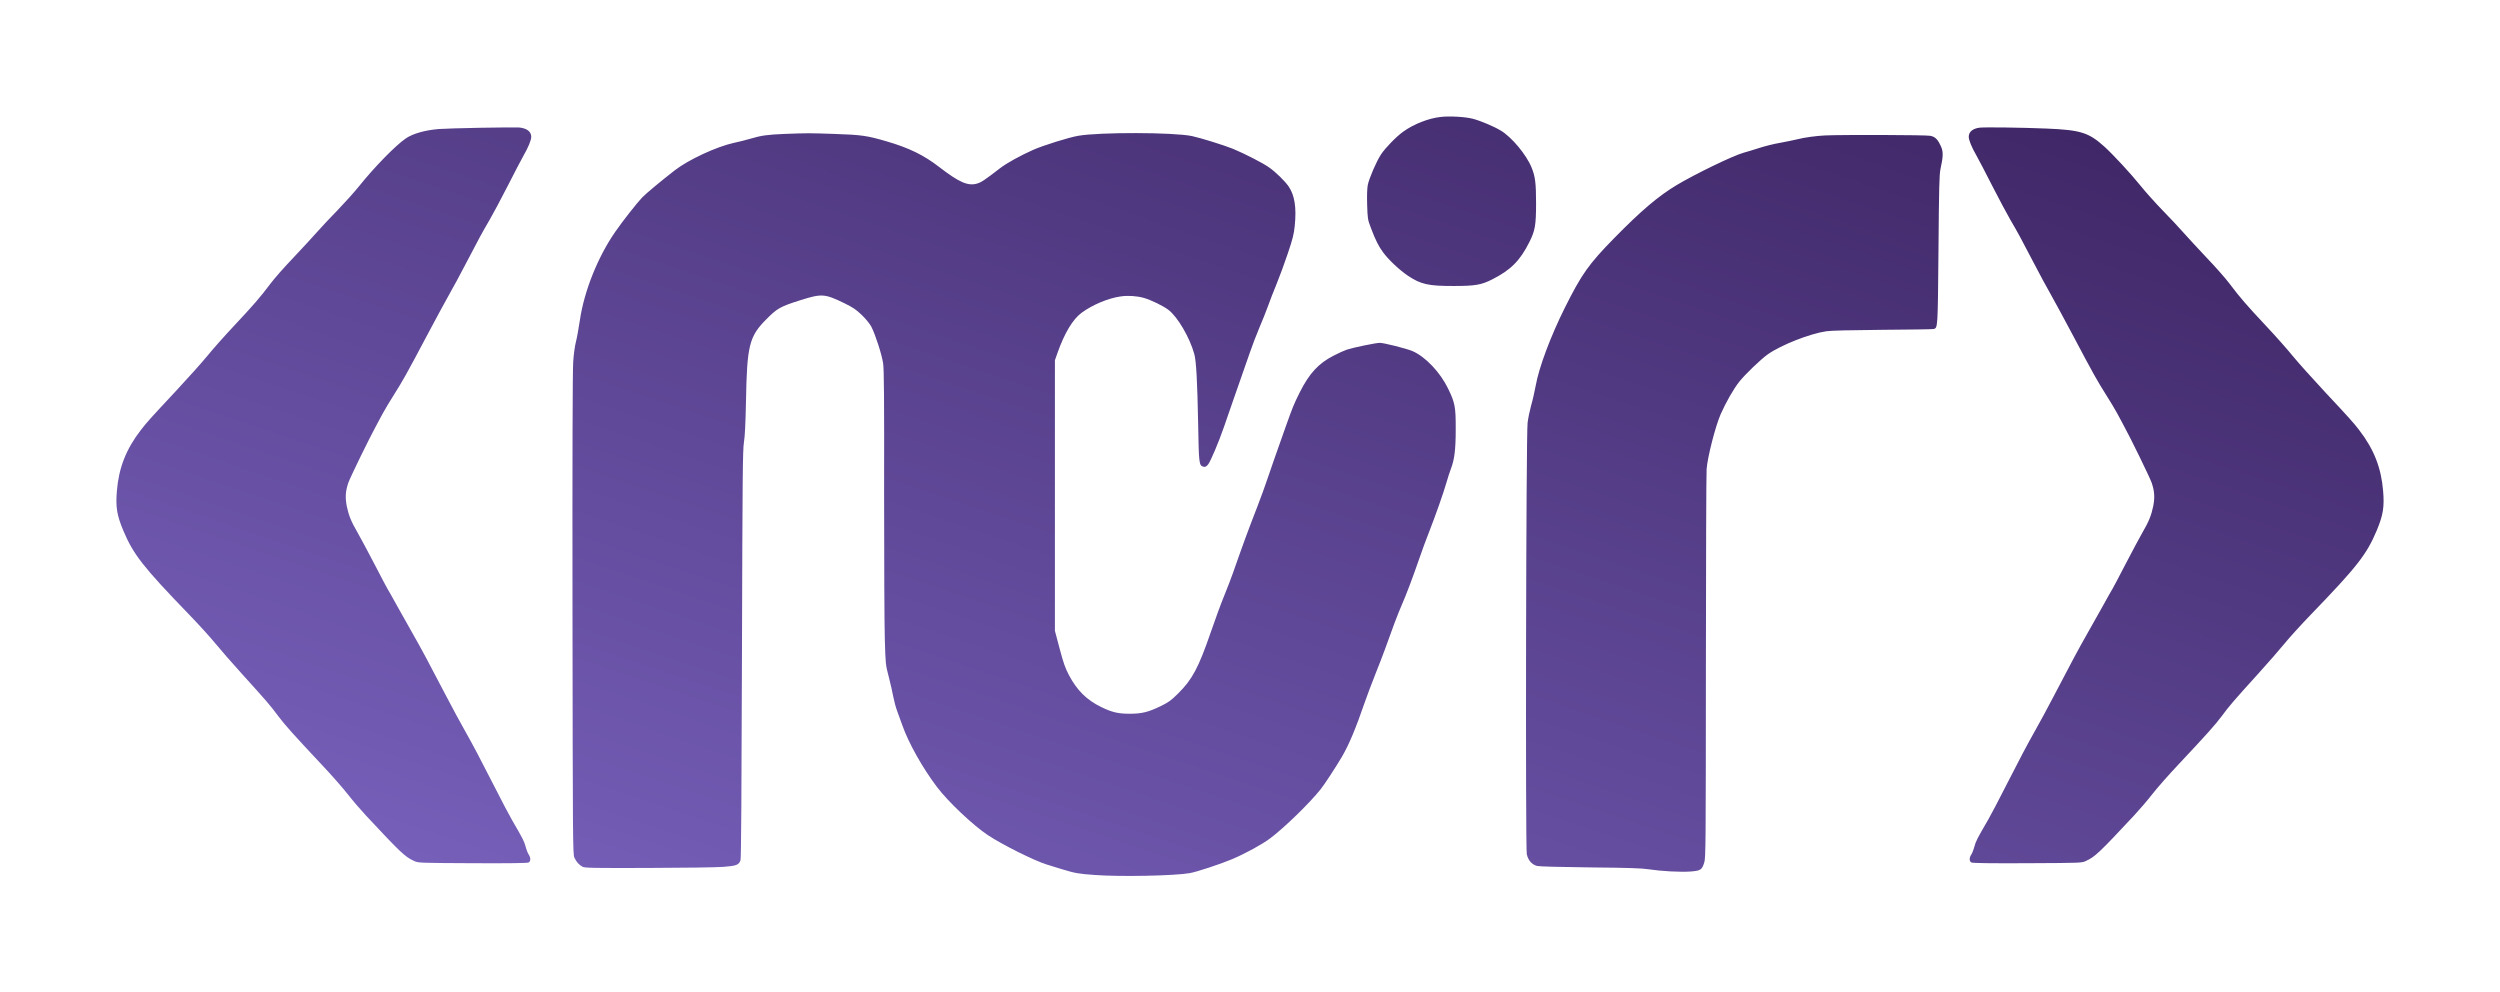
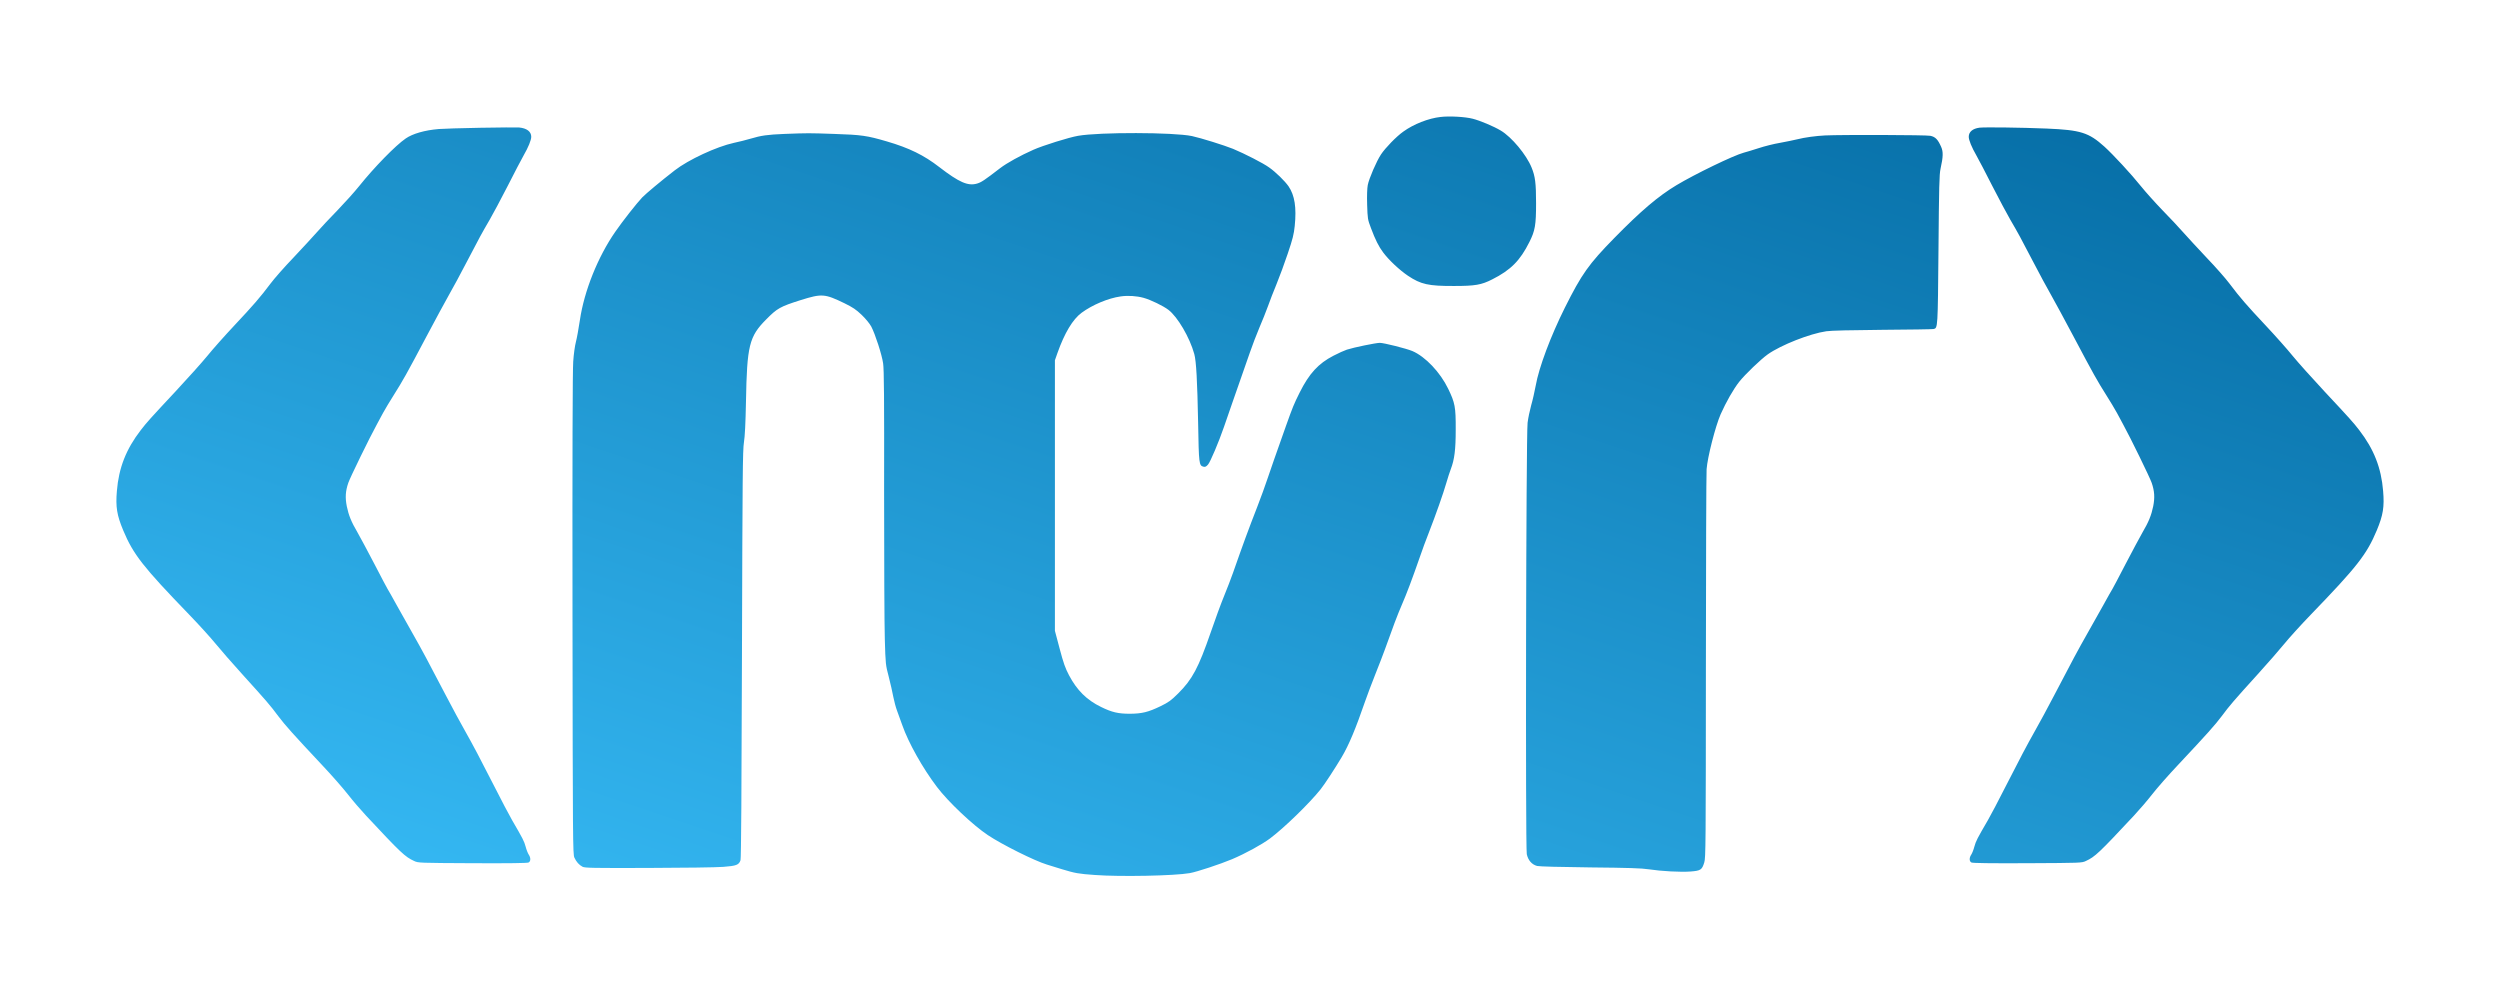
<svg xmlns="http://www.w3.org/2000/svg" version="1.0" width="280.00px" height="111.00px" viewBox="0 0 2800 1110" preserveAspectRatio="xMidYMid meet">
  <defs>
    <linearGradient id="mirPurpleGradient" x1="0%" y1="0%" x2="100%" y2="100%">
-       <stop offset="0%" stop-color="#7A64C0" />
-       <stop offset="100%" stop-color="#3B2260" />
+       <stop offset="0%" stop-color="#38bdf8" />
+       <stop offset="100%" stop-color="#0369a1" />
    </linearGradient>
  </defs>
  <g transform="translate(0,1110) scale(0.1,-0.1)" fill="url(#mirPurpleGradient)" stroke="none">
    <path d="M16134 9790 c-135 -15 -301 -80 -417 -164 -77 -54 -202 -183 -250 -256 -50 -75 -134 -270 -148 -342 -7 -36 -10 -119 -7 -220 5 -158 6 -166 43 -263 48 -129 87 -207 137 -273 64 -86 183 -197 278 -261 144 -96 228 -115 515 -114 236 0 307 12 428 74 208 105 312 210 416 418 64 127 75 190 75 436 0 225 -10 300 -50 398 -58 144 -224 343 -346 415 -80 48 -231 111 -313 132 -84 22 -262 32 -361 20z M5380 9669 c-212 -4 -421 -10 -465 -14 -157 -13 -293 -52 -371 -106 -113 -77 -354 -324 -522 -534 -53 -66 -162 -187 -242 -270 -81 -82 -184 -193 -230 -245 -46 -52 -165 -181 -264 -286 -100 -104 -215 -235 -256 -290 -118 -157 -194 -244 -405 -469 -108 -115 -244 -268 -302 -340 -58 -71 -219 -251 -358 -400 -284 -304 -321 -345 -388 -432 -165 -214 -247 -423 -268 -683 -15 -177 0 -270 71 -440 113 -270 221 -408 739 -944 112 -116 245 -263 296 -326 51 -63 189 -221 306 -350 262 -289 306 -340 395 -460 75 -100 168 -204 488 -545 109 -115 240 -265 293 -333 52 -67 143 -173 201 -235 394 -422 438 -463 540 -510 46 -22 56 -22 654 -25 419 -2 614 1 628 8 25 13 26 53 2 88 -10 15 -26 55 -35 90 -17 62 -31 89 -152 297 -32 55 -118 219 -192 365 -174 341 -238 462 -338 640 -46 80 -139 253 -208 385 -193 371 -283 538 -367 685 -42 74 -123 218 -180 320 -56 102 -106 190 -110 195 -4 6 -70 129 -145 275 -76 146 -162 306 -190 355 -70 119 -100 193 -121 295 -19 97 -15 169 17 262 18 55 239 508 319 653 15 28 46 86 70 130 24 44 78 134 120 200 101 160 145 238 363 650 102 193 218 406 257 475 40 69 130 236 200 371 143 275 167 318 255 469 34 58 124 227 200 375 75 149 157 304 180 345 52 90 85 171 85 208 0 58 -50 96 -135 104 -27 2 -223 1 -435 -3z M22170 9670 c-76 -10 -120 -47 -120 -102 0 -37 33 -118 85 -208 23 -41 105 -196 180 -345 76 -148 166 -317 200 -375 88 -151 112 -194 255 -469 70 -135 160 -302 200 -371 39 -69 155 -282 257 -475 218 -412 262 -490 363 -650 42 -66 96 -156 120 -200 24 -44 55 -102 70 -130 80 -145 301 -598 319 -653 32 -93 36 -165 17 -262 -21 -102 -51 -176 -121 -295 -28 -49 -114 -209 -190 -355 -75 -146 -141 -269 -145 -275 -4 -5 -54 -93 -110 -195 -57 -102 -138 -246 -180 -320 -84 -147 -174 -314 -367 -685 -69 -132 -162 -305 -208 -385 -100 -178 -164 -299 -338 -640 -74 -146 -160 -310 -192 -365 -121 -208 -135 -235 -152 -297 -9 -35 -25 -75 -35 -90 -24 -35 -23 -75 2 -88 14 -7 209 -10 628 -8 598 3 608 3 654 25 102 47 146 88 540 510 58 62 149 168 201 235 53 68 184 218 293 333 320 341 413 445 488 545 89 120 133 171 395 460 117 129 255 287 306 350 51 63 184 210 296 326 518 536 626 674 739 944 71 170 86 263 71 440 -21 260 -103 469 -268 683 -67 87 -104 128 -388 432 -139 149 -300 329 -358 400 -58 72 -194 225 -302 340 -211 225 -287 312 -405 469 -41 55 -156 186 -256 290 -99 105 -218 234 -264 286 -46 52 -149 163 -230 245 -80 83 -189 204 -242 270 -108 135 -309 352 -409 443 -176 158 -266 186 -644 202 -289 12 -693 17 -755 10z M8785 9600 c-192 -8 -257 -17 -382 -54 -43 -13 -125 -34 -183 -46 -194 -42 -510 -189 -663 -308 -155 -120 -321 -259 -364 -303 -60 -63 -220 -266 -302 -385 -195 -281 -348 -663 -396 -988 -14 -94 -34 -205 -45 -246 -11 -41 -25 -140 -30 -220 -7 -98 -10 -1020 -8 -2830 3 -2559 4 -2687 21 -2725 22 -48 52 -82 92 -103 27 -13 112 -15 735 -13 388 1 766 6 840 12 148 11 176 22 194 75 7 19 12 807 16 2304 6 2011 8 2287 22 2375 11 70 18 208 23 460 11 624 36 726 225 916 125 127 158 145 388 218 237 74 268 72 491 -36 93 -46 128 -69 191 -129 47 -45 89 -97 108 -131 44 -84 119 -314 133 -413 10 -66 13 -393 11 -1445 0 -748 3 -1488 8 -1645 8 -281 9 -287 44 -420 19 -74 42 -175 51 -225 10 -49 28 -119 42 -155 14 -36 40 -109 59 -163 69 -197 229 -482 388 -691 125 -166 404 -429 571 -540 159 -106 524 -288 660 -329 28 -9 103 -32 168 -52 148 -45 186 -52 372 -65 282 -21 891 -9 1060 21 81 14 343 101 474 156 151 64 335 165 425 232 158 118 443 395 567 551 43 53 164 239 236 360 82 139 156 317 263 627 21 62 73 198 114 302 41 104 89 226 105 272 86 242 144 396 191 504 55 126 119 297 200 530 26 77 73 205 105 285 76 195 160 433 195 555 16 55 38 123 49 151 41 107 55 216 55 444 1 252 -8 298 -84 455 -89 185 -256 361 -401 423 -65 28 -319 92 -365 92 -44 0 -292 -51 -369 -76 -27 -9 -95 -39 -150 -68 -169 -87 -272 -199 -379 -413 -65 -130 -78 -163 -153 -373 -131 -371 -157 -443 -203 -580 -26 -80 -80 -226 -118 -325 -103 -264 -161 -423 -272 -740 -21 -60 -66 -177 -100 -260 -34 -82 -101 -265 -149 -405 -138 -400 -207 -529 -366 -687 -80 -79 -106 -98 -196 -142 -139 -67 -208 -84 -344 -85 -131 0 -201 16 -323 76 -161 78 -270 187 -359 355 -42 80 -62 135 -105 298 l-53 200 0 1515 0 1515 28 80 c80 226 172 379 271 452 119 88 299 164 437 183 83 12 177 6 258 -16 79 -22 218 -89 277 -134 103 -78 239 -310 290 -495 22 -78 34 -304 43 -770 8 -461 10 -479 59 -492 20 -5 31 0 52 24 25 28 119 249 179 423 16 47 57 164 90 260 67 190 121 345 199 570 27 80 76 206 107 280 32 74 75 182 96 240 20 58 64 170 97 250 33 80 89 233 125 340 55 163 68 214 78 309 21 207 0 342 -69 444 -42 60 -143 159 -217 211 -66 48 -273 154 -405 209 -96 39 -362 122 -460 143 -205 43 -1036 45 -1275 3 -101 -17 -394 -109 -500 -156 -147 -65 -297 -148 -373 -206 -182 -140 -210 -158 -259 -173 -102 -30 -201 14 -422 184 -173 134 -338 215 -588 288 -222 65 -283 74 -588 84 -291 10 -291 10 -560 0z M20440 9583 c-101 -5 -228 -22 -310 -43 -41 -10 -129 -28 -195 -40 -66 -11 -174 -38 -240 -60 -66 -21 -140 -44 -165 -50 -113 -30 -547 -240 -755 -365 -204 -123 -398 -288 -695 -591 -288 -294 -364 -402 -553 -779 -160 -321 -291 -670 -327 -874 -12 -64 -34 -163 -51 -221 -16 -58 -34 -145 -40 -195 -17 -135 -25 -4753 -9 -4832 15 -68 56 -116 116 -132 24 -6 256 -12 594 -16 427 -4 578 -9 655 -21 144 -22 355 -33 468 -25 115 9 129 18 155 102 16 50 17 206 18 2189 1 1174 4 2171 8 2215 10 136 99 482 157 615 61 137 144 283 209 365 66 83 241 251 320 307 148 104 469 231 655 258 50 8 284 13 630 16 303 2 559 6 571 9 48 11 47 7 55 890 6 714 9 840 23 905 30 136 31 190 7 245 -37 84 -65 112 -121 124 -46 10 -988 13 -1180 4z" />
  </g>
</svg>
